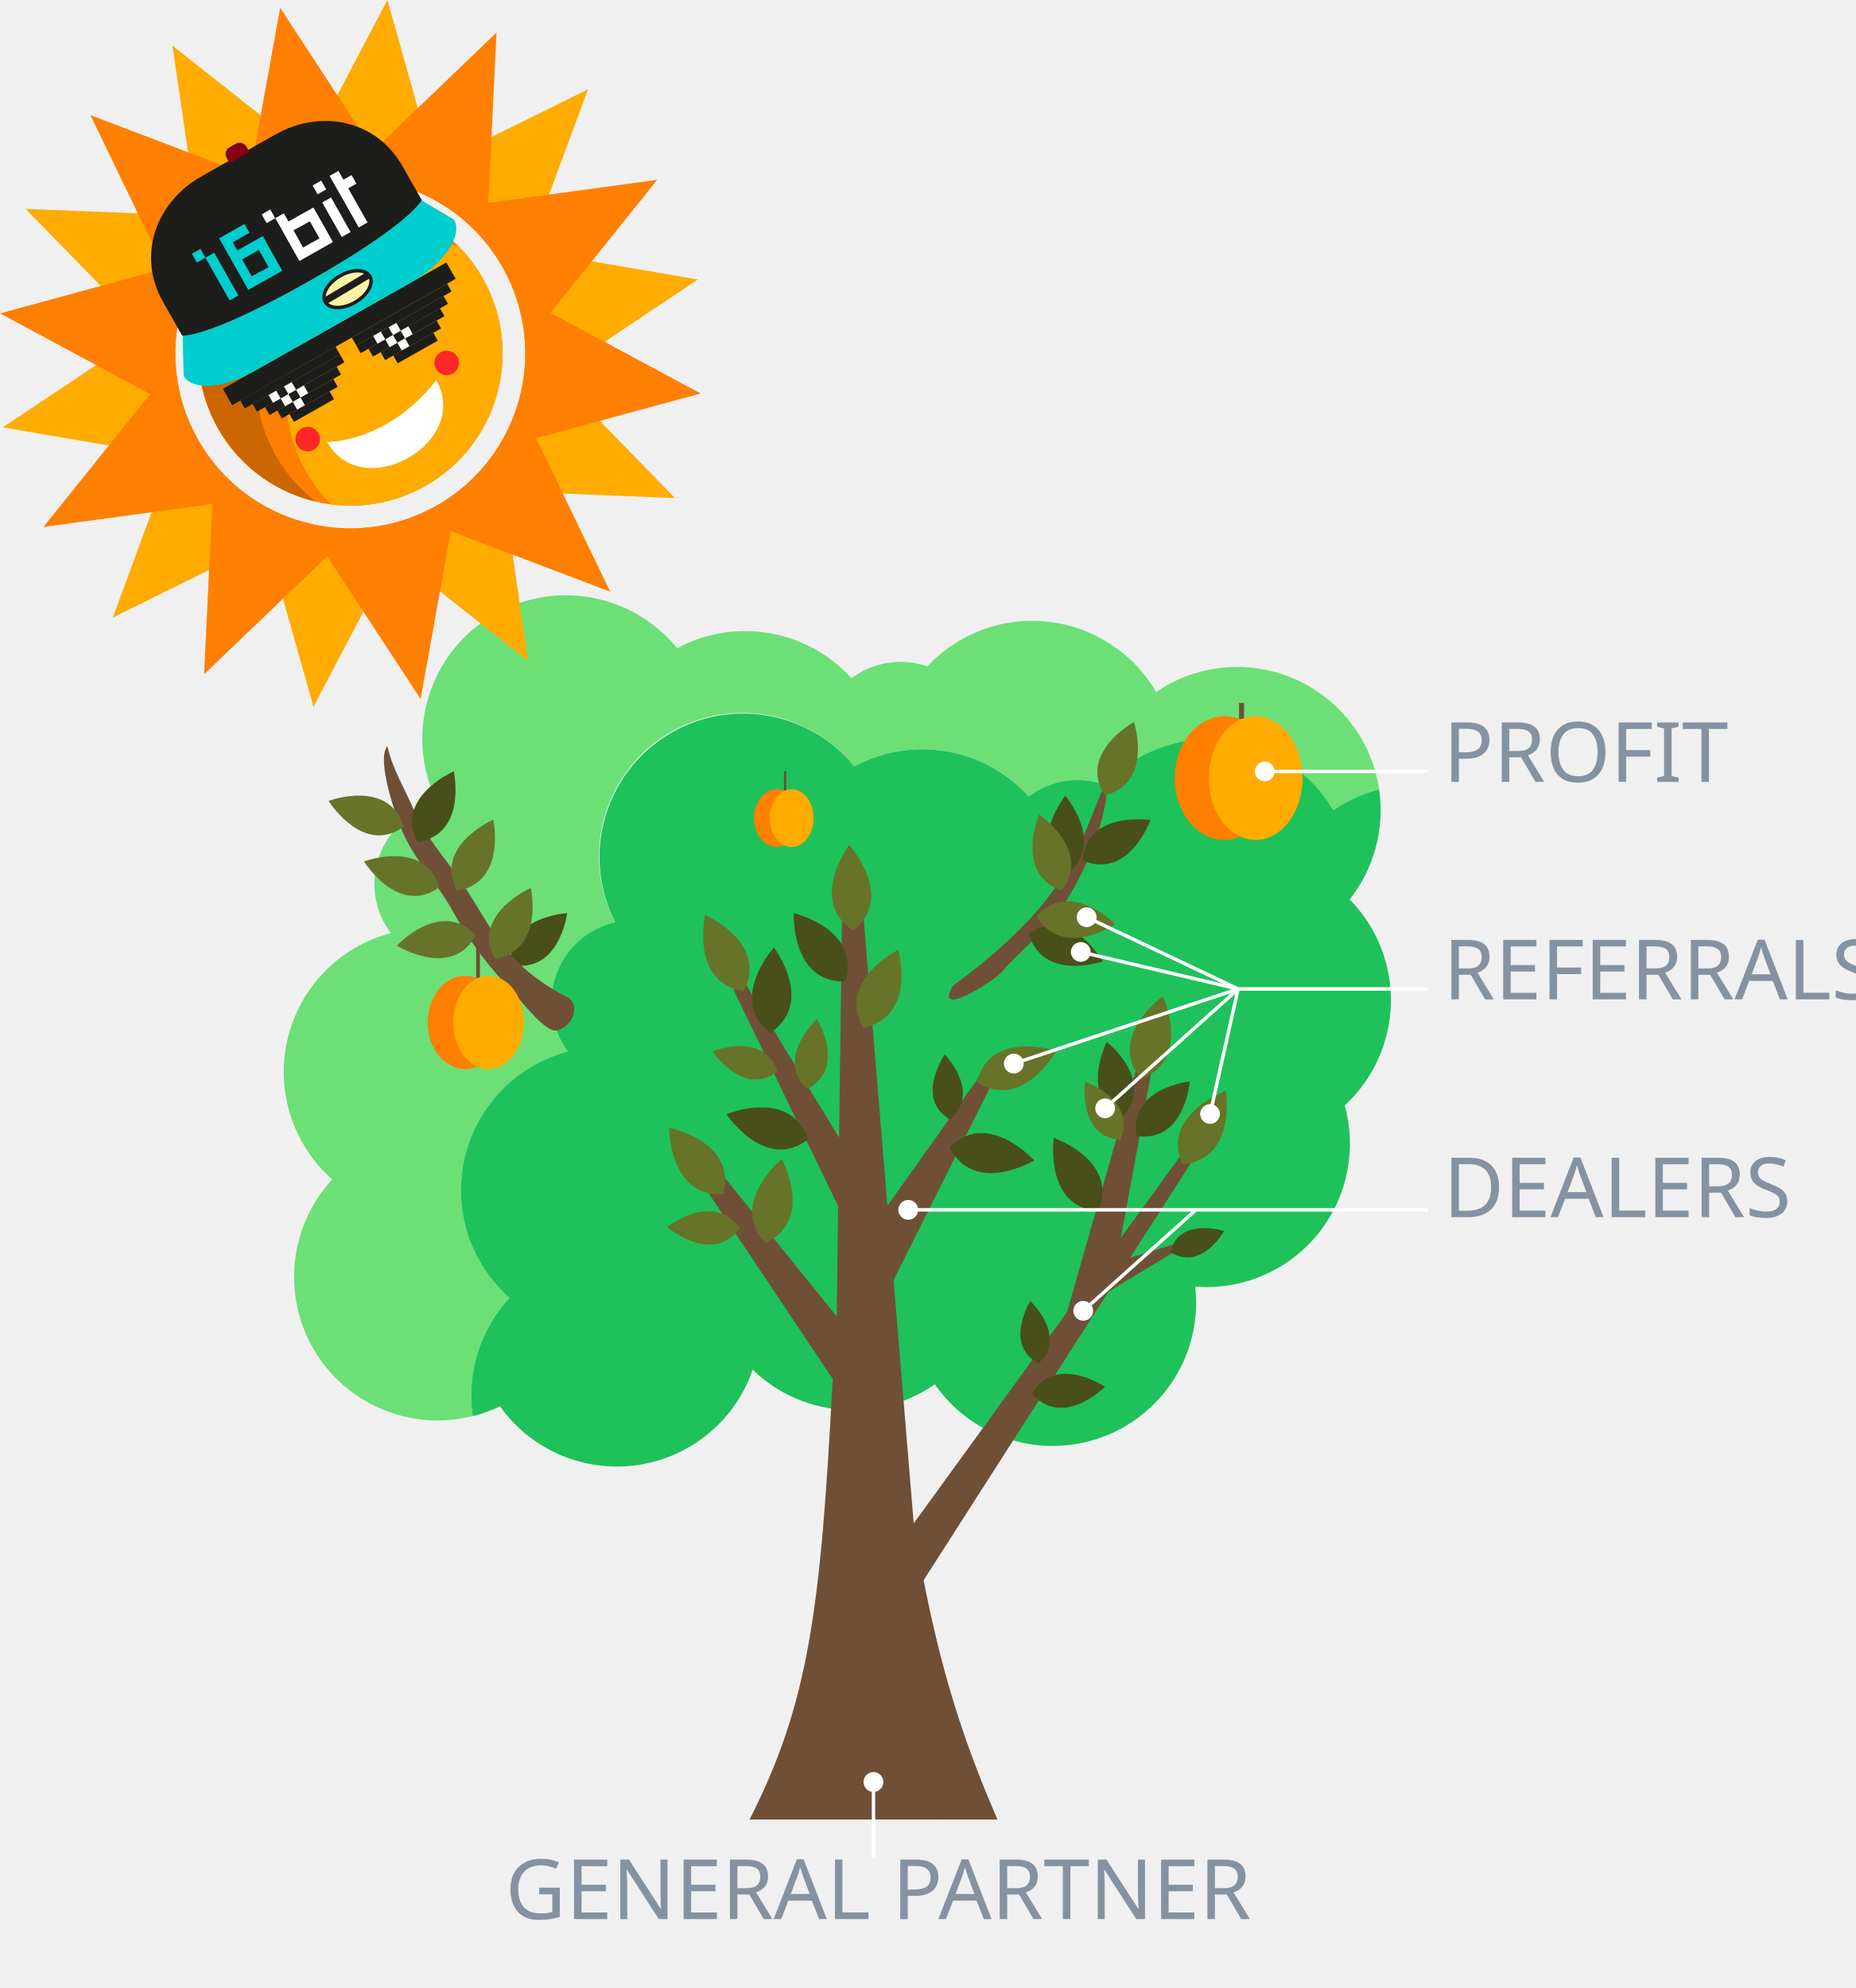
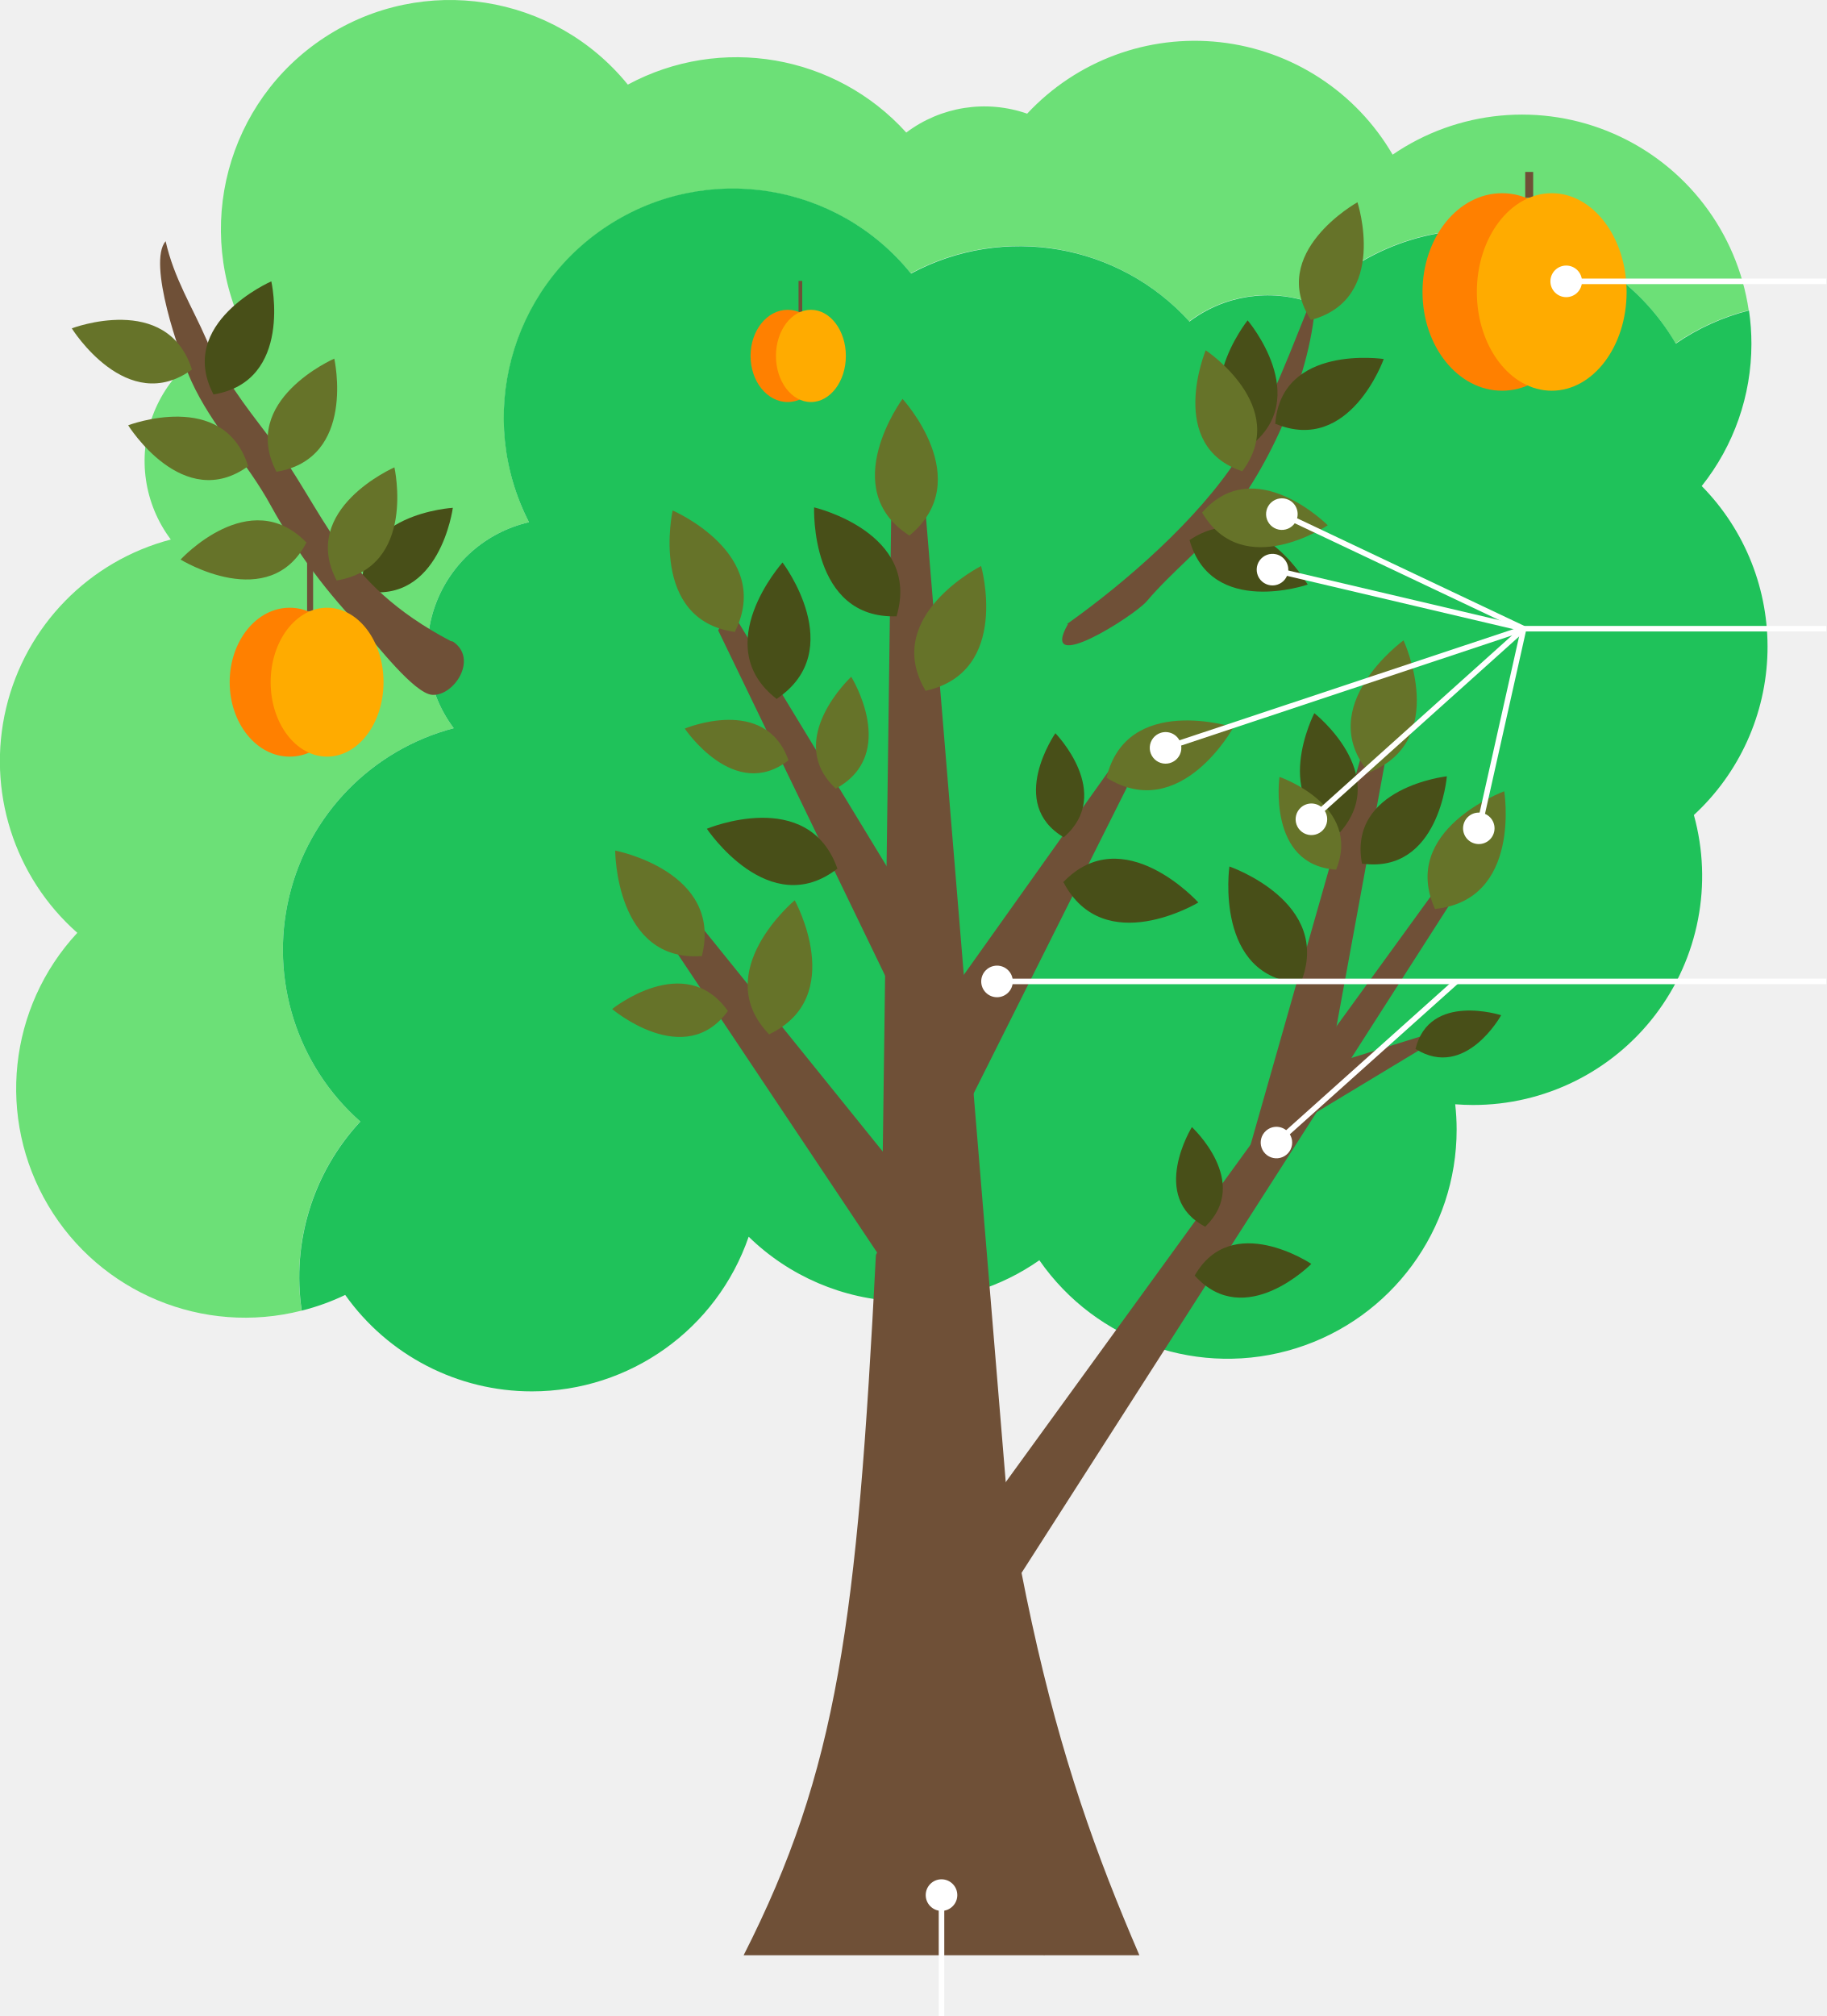
- <svg xmlns="http://www.w3.org/2000/svg" viewBox="0 0 536.47 574.77">
+ <svg xmlns="http://www.w3.org/2000/svg" viewBox="0 0 330.72 365">
  <defs>
-     <clipPath id="clip-path">
-       <path transform="rotate(-29.49 82.043 68.173)" fill="none" d="M56.36 59.61h51.39v17.13H56.36z" />
-     </clipPath>
-     <style>.cls-9{fill:none}.cls-3{font-size:24.08px;fill:#8592a2;font-family:FuturisCyrillic}.cls-6{fill:#6f5037}.cls-7{fill:#667329}.cls-8{fill:#484f18}.cls-9{stroke:#fff;stroke-miterlimit:10}.cls-10{fill:#fff}.cls-11{fill:#ffab00}.cls-12{fill:#ff8000}.cls-14{fill:#1d1d1b}.cls-15{fill:#00cdcd}.cls-17{fill:#fc2727}.cls-18{clip-path:url(#clip-path)}</style>
+     <style>.cls-3{fill:#6f5037}.cls-4{fill:#667329}.cls-5{fill:#484f18}.cls-6{fill:none;stroke:#fff;stroke-miterlimit:10}.cls-7{fill:#fff}.cls-8{fill:#ff8000}.cls-9{fill:#ffab00}</style>
  </defs>
-   <g style="isolation:isolate">
-     <g id="Слой_2" data-name="Слой 2">
-       <g id="Layer_2" data-name="Layer 2">
-         <text class="cls-3" transform="translate(146.1 554.84)">GENERAL PARTNER</text>
-         <path d="M147.3 375.16A41.48 41.48 0 01164.21 304a23.67 23.67 0 0113.63-37.29A41.49 41.49 0 01247 221.6a41.48 41.48 0 0150.42 8.68 23.5 23.5 0 0121.93-3.43 41.47 41.47 0 0166.14 7.42 41.23 41.23 0 0113.25-6 41.49 41.49 0 00-64.48-28.19 41.47 41.47 0 00-66.14-7.42 23.55 23.55 0 00-21.93 3.44 41.51 41.51 0 00-50.42-8.69 41.49 41.49 0 00-69.13 45.06A23.67 23.67 0 00113 269.78 41.48 41.48 0 0096.07 341a41.49 41.49 0 0040.62 68.41 41.37 41.37 0 0110.61-34.24z" fill="#6ce077" />
-         <path d="M178.37 424a41.49 41.49 0 0039.25-28A41.33 41.33 0 00245 407.67v.59l.55-.58h1a41.27 41.27 0 0023.72-7.46 41.48 41.48 0 0075.56-23.66 40.82 40.82 0 00-.26-4.58c1.07.08 2.14.14 3.22.14a41.46 41.46 0 0040-52.51 41.46 41.46 0 001.43-59.57 41.52 41.52 0 008.51-31.78 41.23 41.23 0 00-13.25 6 41.47 41.47 0 00-66.14-7.42 23.5 23.5 0 00-21.93 3.43A41.48 41.48 0 00247 221.6a41.49 41.49 0 00-69.13 45.06A23.67 23.67 0 00164.21 304a41.48 41.48 0 00-16.91 71.21 41.37 41.37 0 00-10.61 34.24 41 41 0 007.87-2.85 41.41 41.41 0 0033.81 17.4z" fill="#1fc25a" />
-         <path class="cls-6" d="M243.49 261.04l-3.47 261.55 31.23 3.46-21.7-262.45-6.06-2.56z" />
-         <path class="cls-6" d="M254.7 453.49l87.46-120.52 3.96.46-87.83 137.09-3.59-17.03zm-7.39-116.82L214.2 282.2l-2.1 4.03 31.58 65.31 3.63-14.87zm1.15 52.06l-42-52.06-1.74 8.08 40.02 59.91 3.72-15.93zm2.67-32.47l33.93-47.71 1.03 6.16-30.97 61.84-3.99-20.29zm24.11-71.11c10.88-7.74 23.66-18.94 30.86-30 6.47-9.93 9.9-20.44 14.21-30.65 0 13.29-7.63 31.2-16.05 41.44-4.33 5.27-10.05 9.7-14.61 15.07-2.23 2.62-19.74 13.74-14.25 4.1" />
-         <path class="cls-7" d="M327.85 208.73s-16.43 9.13-8.37 21.33v-.08c14.1-3.76 8.37-21.25 8.37-21.25z" />
-         <path class="cls-8" d="M332.62 237.07S314 234.28 313 248.86l.08-.05c13.41 5.61 19.54-11.74 19.54-11.74zm-13.77 40.87s-9.39-16.29-21.46-8h.08c3.99 14.06 21.38 8 21.38 8z" />
-         <path class="cls-8" d="M308 230.06s-11.73 14.69.36 22.91v-.09c11.55-8.83-.36-22.82-.36-22.82z" />
-         <path class="cls-7" d="M322.48 267.2s-13.27-13.32-22.81-2.24h.09c7.46 12.52 22.72 2.24 22.72 2.24zm-22.1-31.68s-7.22 17.36 6.67 21.92v-.08c8.67-11.69-6.67-21.84-6.67-21.84zm-96.53 29.01s-4.35 19.85 11.29 22v-.09c6.98-14.06-11.29-21.91-11.29-21.91zm41.63-20.21s-12.07 16.34 1.31 24.74V269c12.21-10-1.31-24.68-1.31-24.68zm14.23 30.26s-18.15 9.15-10 22.67v-.09c15.43-3.45 10-22.58 10-22.58z" />
-         <path class="cls-8" d="M229.47 264s-.81 20.3 15 19.73v-.08c4.37-15.15-15-19.65-15-19.65z" />
-         <path class="cls-7" d="M305.41 303.77s-19.36-6.19-23 9.18h.08c13.38 8.27 22.92-9.18 22.92-9.18zm49.03 11.59s-19.08 7-12.51 21.38l.05-.08c15.66-1.66 12.46-21.3 12.46-21.3z" />
-         <path class="cls-8" d="M297.88 376.17s-7.87 12.71 2.46 18.05v-.07c8.3-8.07-2.46-17.98-2.46-17.98zm21.63 24.76s-14.51-9.68-21.15 2.15h.08c9.08 10.01 21.07-2.15 21.07-2.15zm-46.35-96.08s-8.86 12.77 1.56 18.87v-.07c9.07-7.92-1.56-18.8-1.56-18.8z" />
-         <path class="cls-7" d="M193.45 326.09s0 20.32 15.77 19.1l-.06-.08c3.84-15.27-15.71-19.02-15.71-19.02zm-.55 28.7s13.16 11.17 21 .3h-.08c-7.74-10.88-20.92-.3-20.92-.3zm33.1-19.67s-15.6 13-4.58 24.34v-.09c14.16-6.84 4.58-24.25 4.58-24.25z" />
-         <path class="cls-8" d="M299 335.51s-13.61-15.09-24.5-3.65h.09c7.41 13.93 24.41 3.65 24.41 3.65zm-75.25-61.57s-13.56 15.14-1 24.75v-.09c13.04-8.82 1-24.66 1-24.66z" />
-         <path class="cls-7" d="M236.19 294.64s-12.32 11.41-2.74 20.29v-.08c11.43-6.25 2.74-20.21 2.74-20.21zM206 304s9 13.45 18.84 5.71h-.07C220.61 297.9 206 304 206 304z" />
-         <path class="cls-8" d="M210.05 322.15s11.26 16.92 23.7 7.18h-.08c-5.28-14.87-23.62-7.18-23.62-7.18z" />
-         <path class="cls-6" d="M322.84 364.61l11.51-62.7-4.26 1.61-22.01 77.35 14.76-16.26z" />
-         <path class="cls-7" d="M336.2 288s-16.45 12-6.2 24v-.09c14.62-5.85 6.2-23.91 6.2-23.91z" />
-         <path class="cls-8" d="M344 312.65s-18 2-15.36 15.88l.06-.06c13.94 1.87 15.3-15.82 15.3-15.82zm-24-11.43s-8.29 16.12 4.7 21.59v-.08c9.3-10.55-4.7-21.51-4.7-21.51zM164 264s-18.1 1.09-16.18 15l.06-.06C161.72 281.63 164 264 164 264z" />
-         <path class="cls-7" d="M313.74 312.77s-2.25 16 10.28 16.79v-.07c4.67-11.59-10.28-16.72-10.28-16.72z" />
-         <path class="cls-8" d="M304.67 329s-2.84 20.12 12.93 21.12v-.08c5.88-14.61-12.93-21.04-12.93-21.04z" />
-         <path class="cls-6" d="M163.64 288.15c-20.18-10.59-22.56-23.34-33-37.07-4.31-5.68-8.4-10.92-11.27-17.58-2.54-5.86-5.84-11.05-7.37-17.76-3.31 3.91 2.46 20.53 4.66 25.38 3.73 8.2 10.12 14.7 14.41 22.59a104.39 104.39 0 0017 22.79c2 2.13 8.91 11.17 12.19 11.42 3.93.29 8.41-6.48 3.79-9.63" />
-         <path class="cls-7" d="M114.75 273.42s16.1 9.92 22.82-3.15h-.09c-10.22-10.48-22.73 3.15-22.73 3.15zM95 231.56s10 16.07 21.82 7.4h-.08C112.31 225 95 231.56 95 231.56zm10.26 17.51s10 16.08 21.83 7.4h-.08c-4.45-13.99-21.75-7.4-21.75-7.4z" />
-         <path class="cls-8" d="M131.18 223s-17.33 7.57-10.43 20.55v-.08c14.48-2.38 10.43-20.47 10.43-20.47z" />
-         <path class="cls-7" d="M142.58 237s-17.33 7.58-10.43 20.55v-.06c14.49-2.4 10.43-20.49 10.43-20.49zm10.89 19.72s-17.33 7.57-10.43 20.55v-.07c14.49-2.43 10.43-20.48 10.43-20.48z" />
-         <path class="cls-6" d="M216.71 526.06h71.66c-15.7-36.47-25-69.34-33.71-164.25.32 9.11-13.95 37.45-13.95 37.45-3.45 66.54-6.96 93.3-24 126.8zm102-151.55l22.04-13.3v-1.9l-17.2 5.34-4.84 9.86z" />
-         <path class="cls-9" d="M252.54 537.1v-22.03" />
-         <path class="cls-10" d="M255.39 515.21a2.86 2.86 0 10-2.85 2.86 2.84 2.84 0 002.85-2.86z" />
-         <text class="cls-3" transform="translate(417.29 351.92)">DEALERS</text>
-         <path class="cls-9" d="M412.77 349.79H262.45" />
-         <circle class="cls-10" cx="262.59" cy="349.79" r="2.86" />
-         <path class="cls-9" d="M345.77 349.79l-32.67 29.26" />
-         <path class="cls-10" d="M311.3 376.83a2.86 2.86 0 104 .22 2.85 2.85 0 00-4-.22z" />
-         <text class="cls-3" transform="translate(417.29 288.94)">REFERRALS</text>
-         <path class="cls-9" d="M412.76 285.93h-54.8l-45.62-10.73" />
-         <path class="cls-10" d="M313.13 272.45a2.86 2.86 0 102.13 3.44 2.86 2.86 0 00-2.13-3.44z" />
-         <path class="cls-9" d="M357.96 285.93l-43.91-20.81" />
-         <path class="cls-10" d="M315.4 262.6a2.86 2.86 0 101.36 3.81 2.86 2.86 0 00-1.36-3.81z" />
-         <path class="cls-9" d="M357.96 285.93l-64.98 21.62" />
-         <path class="cls-10" d="M292.21 304.79a2.86 2.86 0 103.61 1.81 2.85 2.85 0 00-3.61-1.81z" />
-         <path class="cls-9" d="M357.96 285.93l-8.14 36.29" />
-         <path class="cls-10" d="M347.06 321.46a2.85 2.85 0 103.41-2.16 2.85 2.85 0 00-3.41 2.16z" />
-         <path class="cls-9" d="M357.96 285.93l-38.53 34.58" />
-         <path class="cls-10" d="M317.63 318.29a2.86 2.86 0 104 .22 2.87 2.87 0 00-4-.22z" />
-         <path class="cls-11" d="M.79 123.55l49 8.4-17.18 46.6 44.53-22 13.49 47.8 23.1-44 39 30.79L145.5 142l49.66 2-34.71-35.6 41.32-27.59-49-8.4L170 25.82l-44.53 22L112 0 88.87 44l-39-30.78 7.19 49.17-49.66-2L42.11 96zm75.59-65.4a50.58 50.58 0 11-19.13 68.93 50.59 50.59 0 0119.13-68.93z" />
-         <path class="cls-12" d="M12.55 152.36l48.83-6.65L59 194.94l35.6-34.1 27 41.25 8.74-48.53 46.1 17.52L155 126.69l47.58-12.93-43.43-23.33L190 52l-48.83 6.64 2.38-49.22L108 43.53 81 2.27 72.22 50.8 26.13 33.28l21.44 44.39L0 90.6l43.41 23.34zm63.83-94.21a50.58 50.58 0 11-19.13 68.93 50.59 50.59 0 0119.13-68.93z" />
-         <circle class="cls-12" cx="101.28" cy="102.18" r="44.02" transform="rotate(-29.49 101.269 102.18)" />
-         <path d="M91.44 145.09A44 44 0 01128 67.19a44 44 0 10-36.56 77.9z" style="mix-blend-mode:multiply" fill="#ccc" />
-         <path class="cls-11" d="M139.6 80.51a44.39 44.39 0 00-7.23-9.51 44 44 0 00-36.62 74.84 44 44 0 0043.85-65.33z" />
-         <path class="cls-14" transform="rotate(-29.49 98.065 96.522)" d="M60.97 93.81h74.23v5.44H60.97z" />
-         <path class="cls-14" transform="rotate(-29.49 83.871 109.16)" d="M68.07 107.86h31.64v2.6H68.07z" />
-         <path class="cls-14" transform="rotate(-29.49 86.291 110.772)" d="M71.81 109.47h29v2.6h-29z" />
-         <path class="cls-14" transform="rotate(-29.49 87.593 113.003)" d="M75.74 111.72h23.74v2.6H75.74z" />
-         <path class="cls-14" transform="rotate(-29.49 88.904 115.278)" d="M79.62 113.98H98.2v2.6H79.62z" />
-         <path class="cls-14" transform="rotate(-29.49 90.11 117.566)" d="M83.47 116.28h13.31v2.6H83.47z" />
-         <path class="cls-14" transform="rotate(150.51 116.132 90.93)" d="M100.31 89.62h31.64v2.6h-31.64z" />
-         <path class="cls-14" transform="rotate(150.51 116.259 93.84)" d="M101.76 92.53h29v2.6h-29z" />
-         <path class="cls-14" transform="rotate(150.51 117.516 96.111)" d="M105.65 94.81h23.74v2.6h-23.74z" />
-         <path class="cls-14" transform="rotate(150.51 118.782 98.39)" d="M109.49 97.08h18.58v2.6h-18.58z" />
-         <path class="cls-14" transform="rotate(150.51 120.125 100.62)" d="M113.47 99.31h13.31v2.6h-13.31z" />
-         <path class="cls-10" transform="rotate(-29.49 79.386 114.703)" d="M78.11 113.43h2.56v2.56h-2.56z" />
-         <path class="cls-10" transform="rotate(-29.49 82.88 115.704)" d="M81.61 114.43h2.56v2.56h-2.56z" />
-         <path class="cls-10" transform="rotate(-29.49 83.857 112.223)" d="M82.58 110.94h2.56v2.56h-2.56z" />
-         <path class="cls-10" transform="rotate(-29.49 86.366 116.662)" d="M85.1 115.4h2.56v2.56H85.1z" />
-         <path class="cls-10" transform="rotate(-29.49 87.343 113.181)" d="M86.07 111.91h2.56v2.56h-2.56z" />
-         <path class="cls-10" transform="rotate(-29.49 109.602 97.608)" d="M108.34 96.34h2.56v2.56h-2.56z" />
-         <path class="cls-10" transform="rotate(-29.49 113.116 98.614)" d="M111.85 97.34h2.56v2.56h-2.56z" />
-         <path class="cls-10" transform="rotate(-29.49 114.079 95.11)" d="M112.82 93.85h2.56v2.56h-2.56z" />
-         <path class="cls-10" transform="rotate(-29.49 116.601 99.572)" d="M115.34 98.3h2.56v2.56h-2.56z" />
-         <path class="cls-10" transform="rotate(-29.49 117.578 96.092)" d="M116.31 94.82h2.56v2.56h-2.56z" />
-         <path class="cls-15" d="M73.11 107.52l45.75-25.87c9.49-5.36 15-13.49 12.4-18.15l-17.52-10.44S116 49 82.05 68.18C48.82 87 52.57 87.65 52.57 87.65l.53 21c2.4 4.28 11.36 3.76 20.01-1.13z" />
-         <path class="cls-14" d="M79.6 38.89L58.22 51C45 58.46 39.58 73.92 47.06 87.15L52.64 97s6.86 1.15 36.8-15.78c29.3-16.57 32.49-23.4 32.49-23.4L116.34 48c-7.48-13.26-23.51-16.59-36.74-9.11z" />
-         <path d="M67.14 41.8h2.16a2.28 2.28 0 012.28 2.28v1.79H65V44a2.15 2.15 0 012.14-2.2z" transform="rotate(-29.49 68.278 43.83)" fill="#840013" />
-         <path class="cls-10" d="M94.54 127.77s17.36.37 31.6-17.87c10.23 18.1-21.36 35.97-31.6 17.87z" />
-         <circle class="cls-17" cx="129.16" cy="104.93" r="3.54" />
-         <circle class="cls-17" cx="88.96" cy="126.95" r="3.54" />
-         <g class="cls-18">
-           <path class="cls-15" d="M57.95 71.96l-2.48 1.41 1.44 2.55 2.48-1.41 1.34 2.36.07.13 1.37 2.42 1.37 2.42.07.13 1.09 1.92.24.44 1.45 2.54 2.54-1.44-1.44-2.54-.24-.44-1.09-1.92-.07-.13-1.37-2.42-1.37-2.42-.07-.13-1.34-2.36-2.55 1.44-1.44-2.55zm15.51-2.29L71.1 71l-.12.07-2.36 1.34-1.34-2.36 2.36-1.34.13-.07 2.36-1.33-1.44-2.55-2.36 1.34-.13.07-2.36 1.33-2.48 1.41 1.44 2.54 1.37 2.43.07.12 1.33 2.36 1.37 2.42.07.13 1.37 2.42.29.5 1.12 2 2.48-1.41 2.37-1.33.12-.07 2.36-1.34 2.49-1.4-1.09-1.93-.35-.62-1.37-2.43-.07-.13-1.34-2.36L76 68.26zm1.8 8.82l-.13.07-2.36 1.34-1.37-2.42-.07-.13L70 75l2.36-1.33.12-.07 2.36-1.34 1.37 2.42.07.13 1.37 2.42-2.36 1.34z" />
-         </g>
-         <g class="cls-18">
-           <path class="cls-10" d="M99.28 51.96l-1.44-2.55-2.55 1.44 1.44 2.55 1.34 2.36.07.12 1.37 2.42 1.37 2.43.07.12 1.33 2.36.35.62 1.09 1.93 2.55-1.44-1.09-1.93-.35-.62-1.34-2.36-.07-.12-1.37-2.42-1.37-2.43 2.37-1.33-1.41-2.49-2.36 1.34z" />
-           <path class="cls-10" transform="rotate(-29.49 92.347 54.186)" d="M90.92 52.73h2.85v2.93h-2.85z" />
-           <path class="cls-10" d="M94.6 61.08l1.37 2.42.07.13.98 1.74.35.62 1.44 2.54 2.55-1.44-1.44-2.54-.35-.62-.98-1.74-.07-.13-1.37-2.42-1.44-2.55-2.55 1.44 1.44 2.55zm-6.47.3l-2.36 1.33-1.87 1.06-.5.28-1.33-2.36-2.49 1.4-1.44-2.54L75.66 62l1.44 2.5 2.48-1.41L81 65.52l.08.12L82.36 68l1.37 2.42.07.13L85.17 73l.7 1.24.71 1.25 2.36-1.34.12-.07 1.12-.63 1.24-.7 2.36-1.34.13-.07L96.27 70l-.74-1.31-.7-1.24L93.46 65l-.07-.13-1.34-2.36L90.61 60l-2.36 1.34zm2.81 5l.07.12 1.37 2.43-2.38 1.3-1.25.7-1.11.64-1.37-2.43-.05-.14-1.37-2.4.49-.29 1.87-1 2.36-1.33z" />
-         </g>
-         <ellipse cx="100.48" cy="83.59" rx="7.43" ry="4.4" transform="rotate(-30 100.484 83.584)" fill="#fff4a4" stroke="#1d1d1b" stroke-miterlimit="10" />
-         <path stroke-width="2" fill="#fff4a4" stroke="#1d1d1b" stroke-miterlimit="10" d="M93.93 87.07l12.73-7.62" />
-         <path class="cls-6" d="M137.66 273.69h1.09v9.07h-1.09z" />
-         <ellipse class="cls-12" cx="134.5" cy="295.61" rx="10.86" ry="13.48" />
-         <ellipse class="cls-11" cx="141.28" cy="295.61" rx="10.22" ry="13.48" />
-         <path class="cls-6" d="M226.65 222.97h.67v5.61h-.67z" />
-         <ellipse class="cls-12" cx="224.68" cy="236.54" rx="6.72" ry="8.35" />
-         <ellipse class="cls-11" cx="228.89" cy="236.54" rx="6.33" ry="8.35" />
-         <path class="cls-8" d="M353.88 355.91s-13-4.21-15.52 6.13h.06c9 5.6 15.46-6.13 15.46-6.13z" />
-         <path class="cls-6" d="M358.24 203.24h1.44v4.67h-1.44z" />
-         <ellipse class="cls-12" cx="354.04" cy="224.96" rx="14.4" ry="17.88" />
-         <ellipse class="cls-11" cx="363.04" cy="224.96" rx="13.56" ry="17.88" />
-         <text class="cls-3" transform="translate(417.29 226.06)">PROFIT</text>
-         <path class="cls-9" d="M412.77 223.04h-47.25" />
-         <path class="cls-10" d="M365.66 220.18a2.86 2.86 0 102.86 2.86 2.86 2.86 0 00-2.86-2.86z" />
-       </g>
+   <g id="Слой_2" data-name="Слой 2">
+     <g id="Layer_2" data-name="Layer 2">
+       <path d="M65.25 203.06a41.49 41.49 0 0116.91-71.22 23.67 23.67 0 0113.63-37.29 41.49 41.49 0 0169.13-45.06 41.51 41.51 0 0150.42 8.69 23.55 23.55 0 0121.93-3.44 41.48 41.48 0 0166.14 7.43 41.25 41.25 0 0113.25-6A41.49 41.49 0 00252.18 28 41.47 41.47 0 00186 20.58 23.5 23.5 0 00164.11 24a41.48 41.48 0 00-50.42-8.68 41.49 41.49 0 00-69.13 45.07 23.67 23.67 0 00-13.63 37.29A41.48 41.48 0 0014 168.89a41.47 41.47 0 0040.62 68.4 41.34 41.34 0 0110.61-34.23z" fill="#6ce077" />
+       <path d="M96.32 251.91a41.51 41.51 0 0039.25-28 41.33 41.33 0 0027.37 11.71v.59l.55-.58h1a41.27 41.27 0 0023.72-7.46 41.48 41.48 0 0075.56-23.66 40.68 40.68 0 00-.26-4.58c1.07.08 2.14.13 3.22.13a41.45 41.45 0 0040-52.5A41.46 41.46 0 00308.15 88a41.32 41.32 0 009-25.73 41.76 41.76 0 00-.44-6.06 41.25 41.25 0 00-13.25 6 41.48 41.48 0 00-66.14-7.43 23.55 23.55 0 00-21.93 3.44 41.51 41.51 0 00-50.42-8.69 41.49 41.49 0 00-69.18 45.02 23.67 23.67 0 00-13.63 37.29 41.49 41.49 0 00-16.91 71.22 41.34 41.34 0 00-10.61 34.23 41.68 41.68 0 007.87-2.84 41.41 41.41 0 0033.81 17.46z" fill="#1fc25a" />
+       <path class="cls-3" d="M161.44 88.94l-3.47 261.55 31.23 3.46L167.5 91.5l-6.06-2.56z" />
+       <path class="cls-3" d="M172.65 281.39l87.46-120.52 3.96.45-87.83 137.1-3.59-17.03zm-7.39-116.82l-33.11-54.48-2.1 4.04 31.58 65.31 3.63-14.87zm1.15 52.05l-42-52.05-1.74 8.08 40.02 59.91 3.72-15.94zm2.67-32.46l33.93-47.71 1.03 6.16-30.97 61.83-3.99-20.28zM193.19 113c10.88-7.73 23.66-18.94 30.86-30 6.47-9.92 9.9-20.44 14.21-30.64 0 13.28-7.63 31.19-16 41.43-4.33 5.27-10.05 9.71-14.61 15.07-2.23 2.63-19.74 13.75-14.25 4.11" />
+       <path class="cls-4" d="M245.81 36.62s-16.44 9.14-8.38 21.38v-.08c14.1-3.81 8.38-21.3 8.38-21.3z" />
+       <path class="cls-5" d="M250.57 65s-18.6-2.8-19.65 11.79l.08-.05C244.44 82.31 250.57 65 250.57 65zm-13.77 40.84s-9.39-16.29-21.46-8h.08c3.99 14 21.38 8 21.38 8z" />
+       <path class="cls-5" d="M225.92 58s-11.73 14.7.36 22.92v-.09C237.86 72 225.92 58 225.92 58z" />
+       <path class="cls-4" d="M240.43 95.1s-13.27-13.33-22.8-2.24h.08c7.46 12.52 22.72 2.24 22.72 2.24zm-22.1-31.68s-7.22 17.36 6.67 21.92v-.08c8.67-11.69-6.67-21.84-6.67-21.84zm-96.53 29s-4.35 19.85 11.3 22v-.09c6.97-14.05-11.3-21.91-11.3-21.91zm41.63-20.2S151.36 88.56 164.74 97v-.09c12.16-10.06-1.31-24.69-1.31-24.69zm14.23 30.26s-18.15 9.14-10 22.67v-.09c15.43-3.45 10-22.58 10-22.58z" />
+       <path class="cls-5" d="M147.42 91.86s-.81 20.3 15 19.72l-.05-.08c4.42-15.1-14.95-19.64-14.95-19.64z" />
+       <path class="cls-4" d="M223.36 131.67s-19.36-6.19-23 9.18h.08c13.38 8.27 22.92-9.18 22.92-9.18zm49.03 11.59s-19.08 7-12.51 21.38l.05-.08c15.66-1.67 12.46-21.3 12.46-21.3z" />
+       <path class="cls-5" d="M215.83 204.06s-7.86 12.72 2.46 18.06v-.07c8.3-8.05-2.46-17.99-2.46-17.99zm21.63 24.77S223 219.15 216.31 231h.08c9.08 10 21.07-2.17 21.07-2.17zm-46.35-96.08s-8.86 12.76 1.56 18.87v-.07c9.07-7.93-1.56-18.8-1.56-18.8z" />
+       <path class="cls-4" d="M111.4 154s0 20.31 15.77 19.09l-.06-.07C130.93 157.73 111.4 154 111.4 154zm-.55 28.69s13.16 11.17 21 .3h-.08c-7.77-10.89-20.92-.3-20.92-.3zM143.91 163s-15.6 13-4.58 24.33v-.09c14.2-6.82 4.58-24.24 4.58-24.24z" />
+       <path class="cls-5" d="M217 163.4s-13.61-15.09-24.5-3.64h.09c7.34 13.93 24.41 3.64 24.41 3.64zm-75.3-61.56s-13.56 15.13-1 24.75v-.1c13.04-8.82 1-24.65 1-24.65z" />
+       <path class="cls-4" d="M154.14 122.53s-12.32 11.47-2.74 20.29v-.07c11.43-6.26 2.74-20.22 2.74-20.22zM124 131.91s9 13.44 18.84 5.7h-.07c-4.21-11.81-18.77-5.7-18.77-5.7z" />
+       <path class="cls-5" d="M128 150.05s11.26 16.91 23.7 7.17h-.08c-5.28-14.86-23.62-7.17-23.62-7.17z" />
+       <path class="cls-3" d="M240.79 192.5l11.51-62.7-4.26 1.61-22.01 77.35 14.76-16.26z" />
+       <path class="cls-4" d="M254.15 115.94s-16.45 11.93-6.22 24v-.09c14.64-5.85 6.22-23.91 6.22-23.91z" />
+       <path class="cls-5" d="M262 140.55s-18 2-15.36 15.88l.06-.06c13.89 1.86 15.3-15.82 15.3-15.82zm-24-11.43s-8.29 16.12 4.7 21.59v-.08c9.23-10.55-4.7-21.51-4.7-21.51zM82 91.94S63.88 93 65.8 107h.06C79.67 109.53 82 91.94 82 91.94z" />
+       <path class="cls-4" d="M231.69 140.66s-2.25 16 10.28 16.79v-.06c4.67-11.6-10.28-16.73-10.28-16.73z" />
+       <path class="cls-5" d="M222.62 156.88S219.78 177 235.55 178v-.08c5.88-14.59-12.93-21.04-12.93-21.04z" />
+       <path class="cls-3" d="M81.59 116.05C61.41 105.46 59 92.71 48.63 79c-4.31-5.67-8.4-10.91-11.27-17.58-2.54-5.85-5.84-11-7.37-17.75-3.31 3.88 2.46 20.49 4.66 25.33 3.73 8.19 10.12 14.7 14.41 22.58a104.39 104.39 0 0017 22.79c2 2.14 8.91 11.18 12.19 11.43 3.93.29 8.41-6.49 3.79-9.63" />
+       <path class="cls-4" d="M32.7 101.31s16.1 9.92 22.82-3.14h-.09c-10.22-10.48-22.73 3.14-22.73 3.14zM13 59.45s10 16.08 21.82 7.41h-.08C30.26 52.87 13 59.45 13 59.45zM23.21 77S33.17 93 45 84.36h-.08C40.51 70.38 23.21 77 23.21 77z" />
+       <path class="cls-5" d="M49.13 50.94S31.8 58.5 38.7 71.49v-.08C53.18 69 49.13 50.94 49.13 50.94z" />
+       <path class="cls-4" d="M60.53 64.93S43.2 72.5 50.1 85.48v-.07C64.59 83 60.53 64.93 60.53 64.93zm10.89 19.69S54.09 92.19 61 105.17v-.08c14.48-2.42 10.42-20.47 10.42-20.47z" />
+       <path class="cls-3" d="M134.66 354h71.66c-15.7-36.47-25-69.34-33.71-164.24.32 9.11-14 37.45-14 37.45-3.4 66.49-6.91 93.25-23.95 126.79zm102-151.59l22.04-13.3v-1.91l-17.2 5.34-4.84 9.87z" />
+       <path class="cls-6" d="M170.49 365v-22.03" />
+       <path class="cls-7" d="M173.35 343.11a2.86 2.86 0 10-2.86 2.86 2.86 2.86 0 002.86-2.86z" />
+       <path class="cls-6" d="M330.72 177.69H180.4" />
+       <circle class="cls-7" cx="180.54" cy="177.69" r="2.86" />
+       <path class="cls-6" d="M263.72 177.69l-32.67 29.26" />
+       <path class="cls-7" d="M229.25 204.73a2.85 2.85 0 104 .22 2.84 2.84 0 00-4-.22z" />
+       <path class="cls-6" d="M330.72 113.83h-54.81l-45.62-10.73" />
+       <path class="cls-7" d="M231.08 100.35a2.86 2.86 0 102.13 3.43 2.86 2.86 0 00-2.13-3.43z" />
+       <path class="cls-6" d="M275.91 113.82L232 93.02" />
+       <path class="cls-7" d="M233.35 90.5a2.86 2.86 0 101.36 3.8 2.86 2.86 0 00-1.36-3.8z" />
+       <path class="cls-6" d="M275.91 113.82l-64.98 21.62" />
+       <path class="cls-7" d="M210.16 132.69a2.86 2.86 0 103.61 1.8 2.85 2.85 0 00-3.61-1.8z" />
+       <path class="cls-6" d="M275.91 113.82l-8.14 36.3" />
+       <path class="cls-7" d="M265 149.36a2.85 2.85 0 103.41-2.17 2.85 2.85 0 00-3.41 2.17z" />
+       <path class="cls-6" d="M275.91 113.82l-38.53 34.59" />
+       <path class="cls-7" d="M235.58 146.19a2.86 2.86 0 104 .21 2.86 2.86 0 00-4-.21z" />
+       <path class="cls-3" d="M55.61 101.58h1.09v9.07h-1.09z" />
+       <ellipse class="cls-8" cx="52.45" cy="123.51" rx="10.86" ry="13.48" />
+       <ellipse class="cls-9" cx="59.23" cy="123.51" rx="10.22" ry="13.48" />
+       <path class="cls-3" d="M144.6 50.86h.67v5.61h-.67z" />
+       <ellipse class="cls-8" cx="142.63" cy="64.44" rx="6.72" ry="8.35" />
+       <ellipse class="cls-9" cx="146.84" cy="64.44" rx="6.33" ry="8.35" />
+       <path class="cls-5" d="M271.83 183.81s-13-4.22-15.52 6.13h.06c9 5.6 15.46-6.13 15.46-6.13z" />
+       <path class="cls-3" d="M276.19 31.13h1.44v4.67h-1.44z" />
+       <ellipse class="cls-8" cx="271.99" cy="52.86" rx="14.4" ry="17.88" />
+       <ellipse class="cls-9" cx="280.99" cy="52.86" rx="13.56" ry="17.88" />
+       <path class="cls-6" d="M330.72 50.94h-47.25" />
+       <path class="cls-7" d="M283.61 48.08a2.86 2.86 0 102.86 2.86 2.86 2.86 0 00-2.86-2.86z" />
    </g>
  </g>
</svg>
